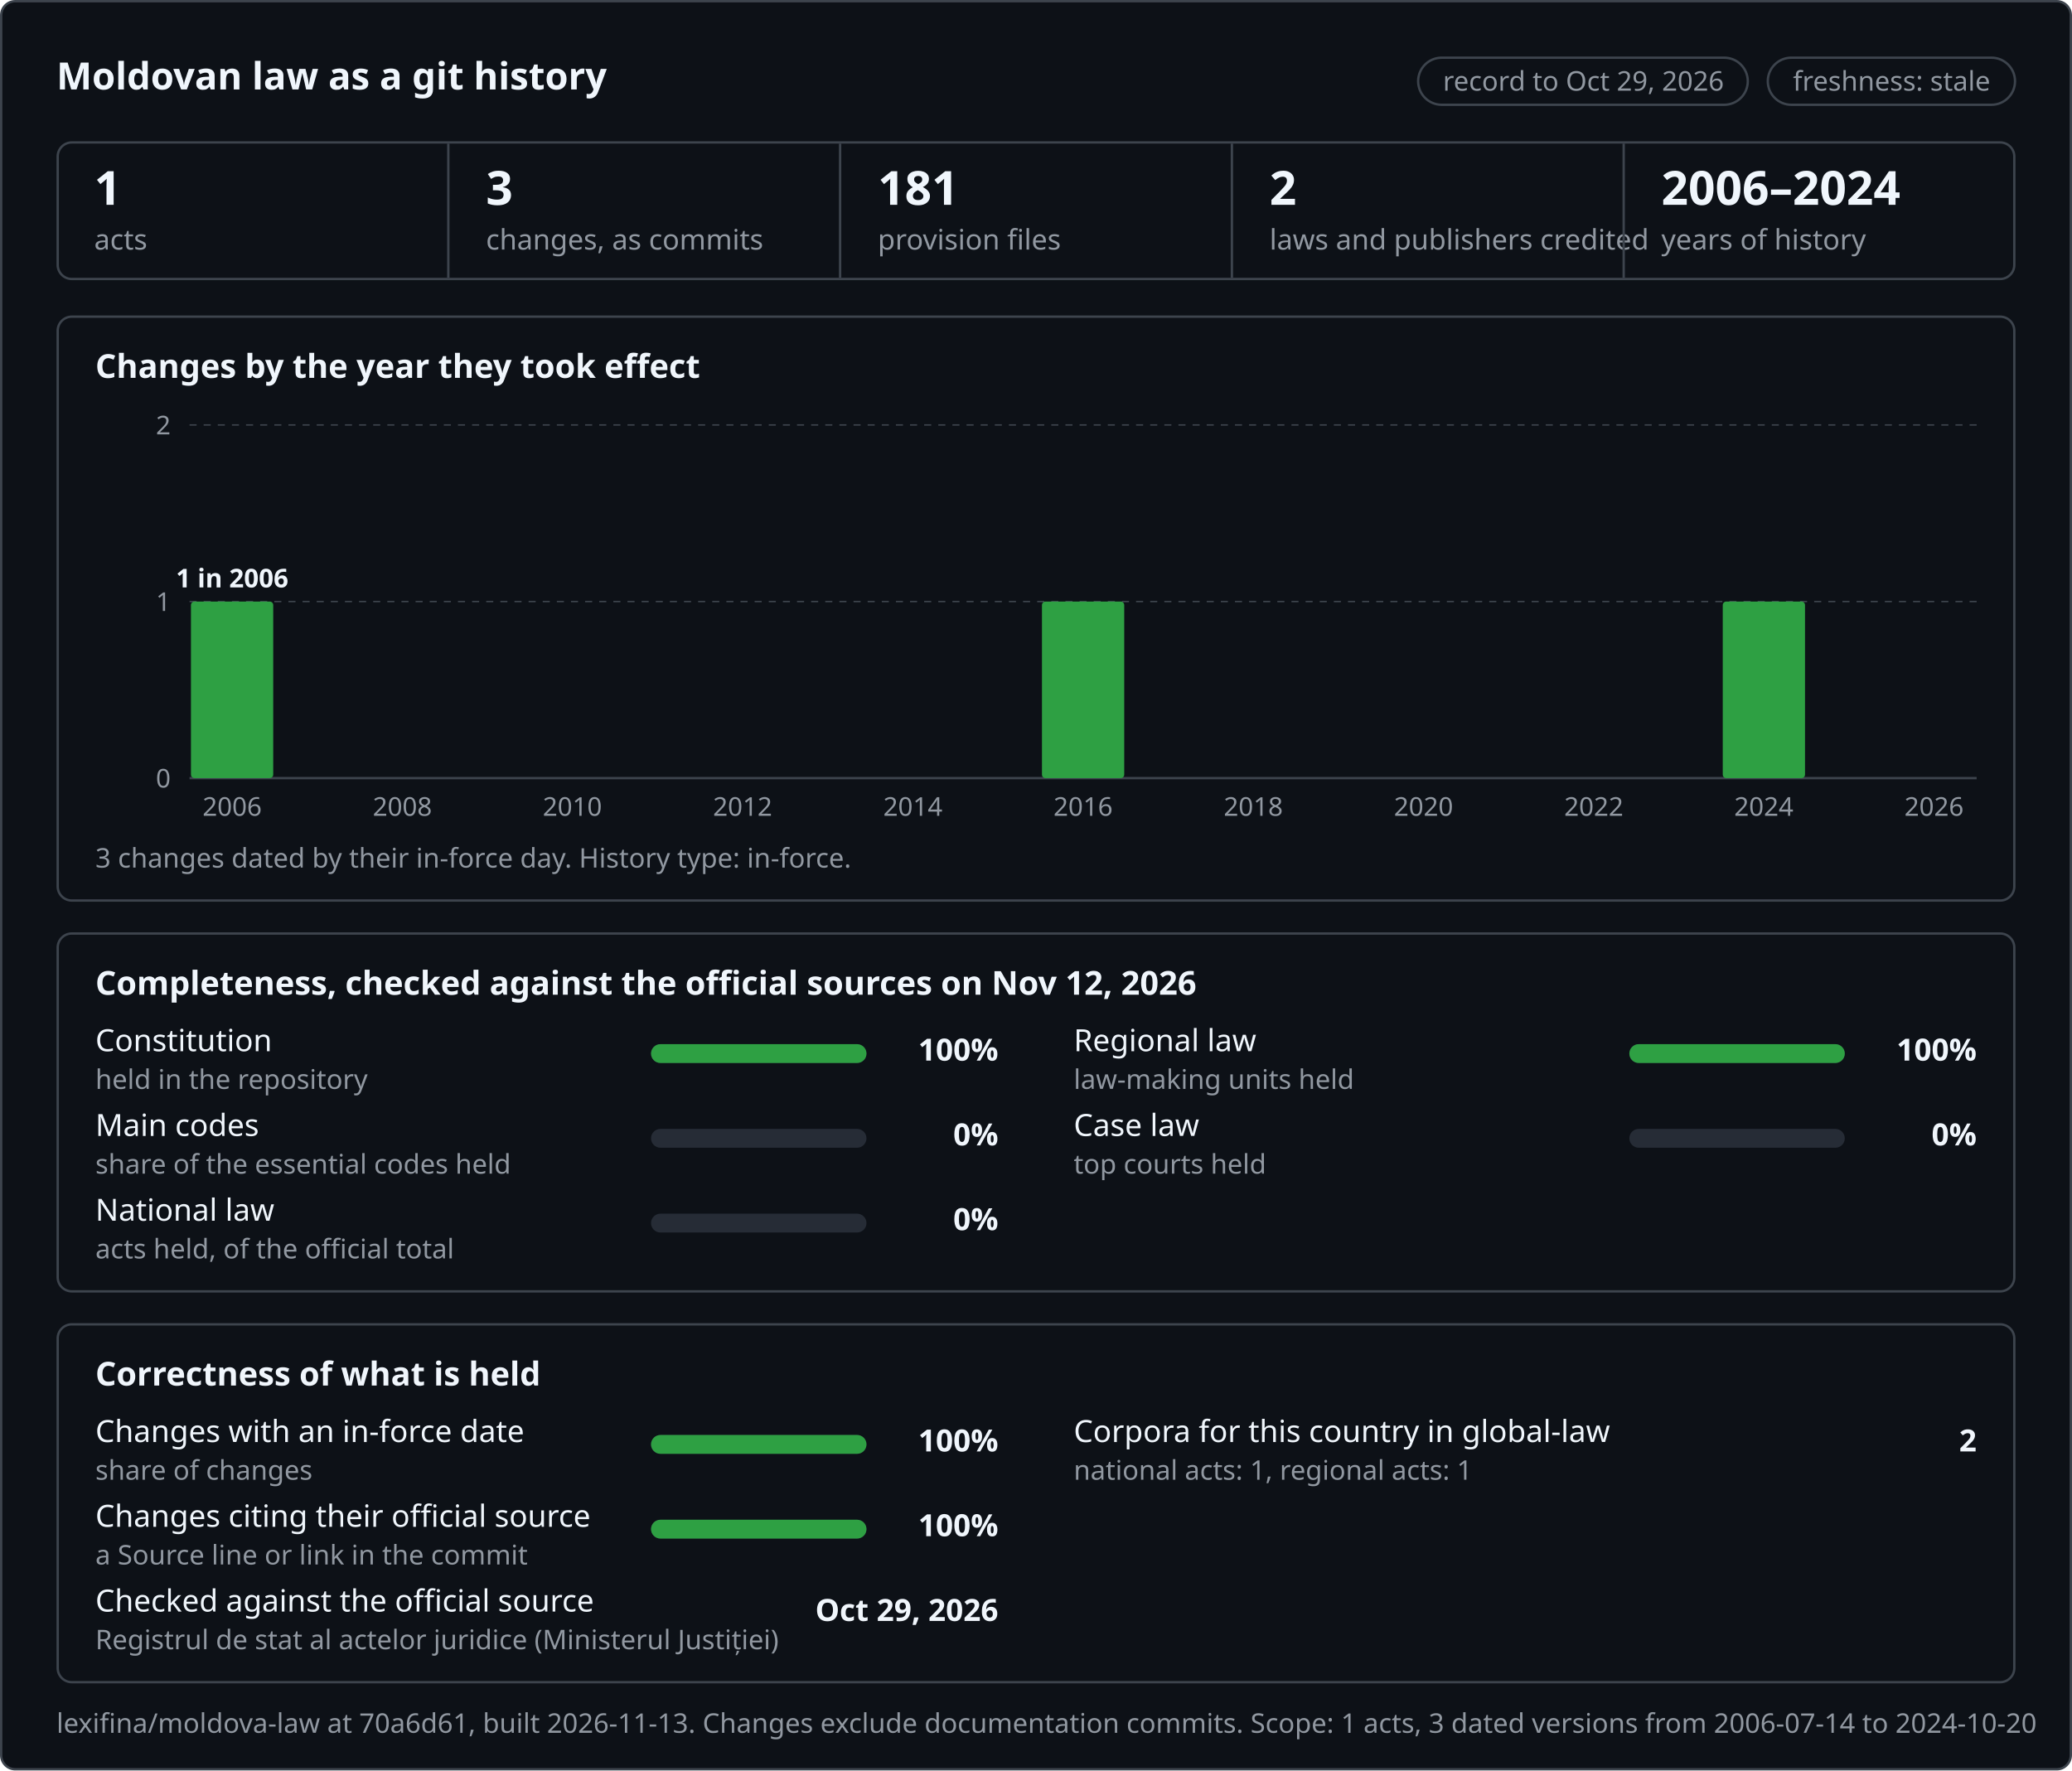
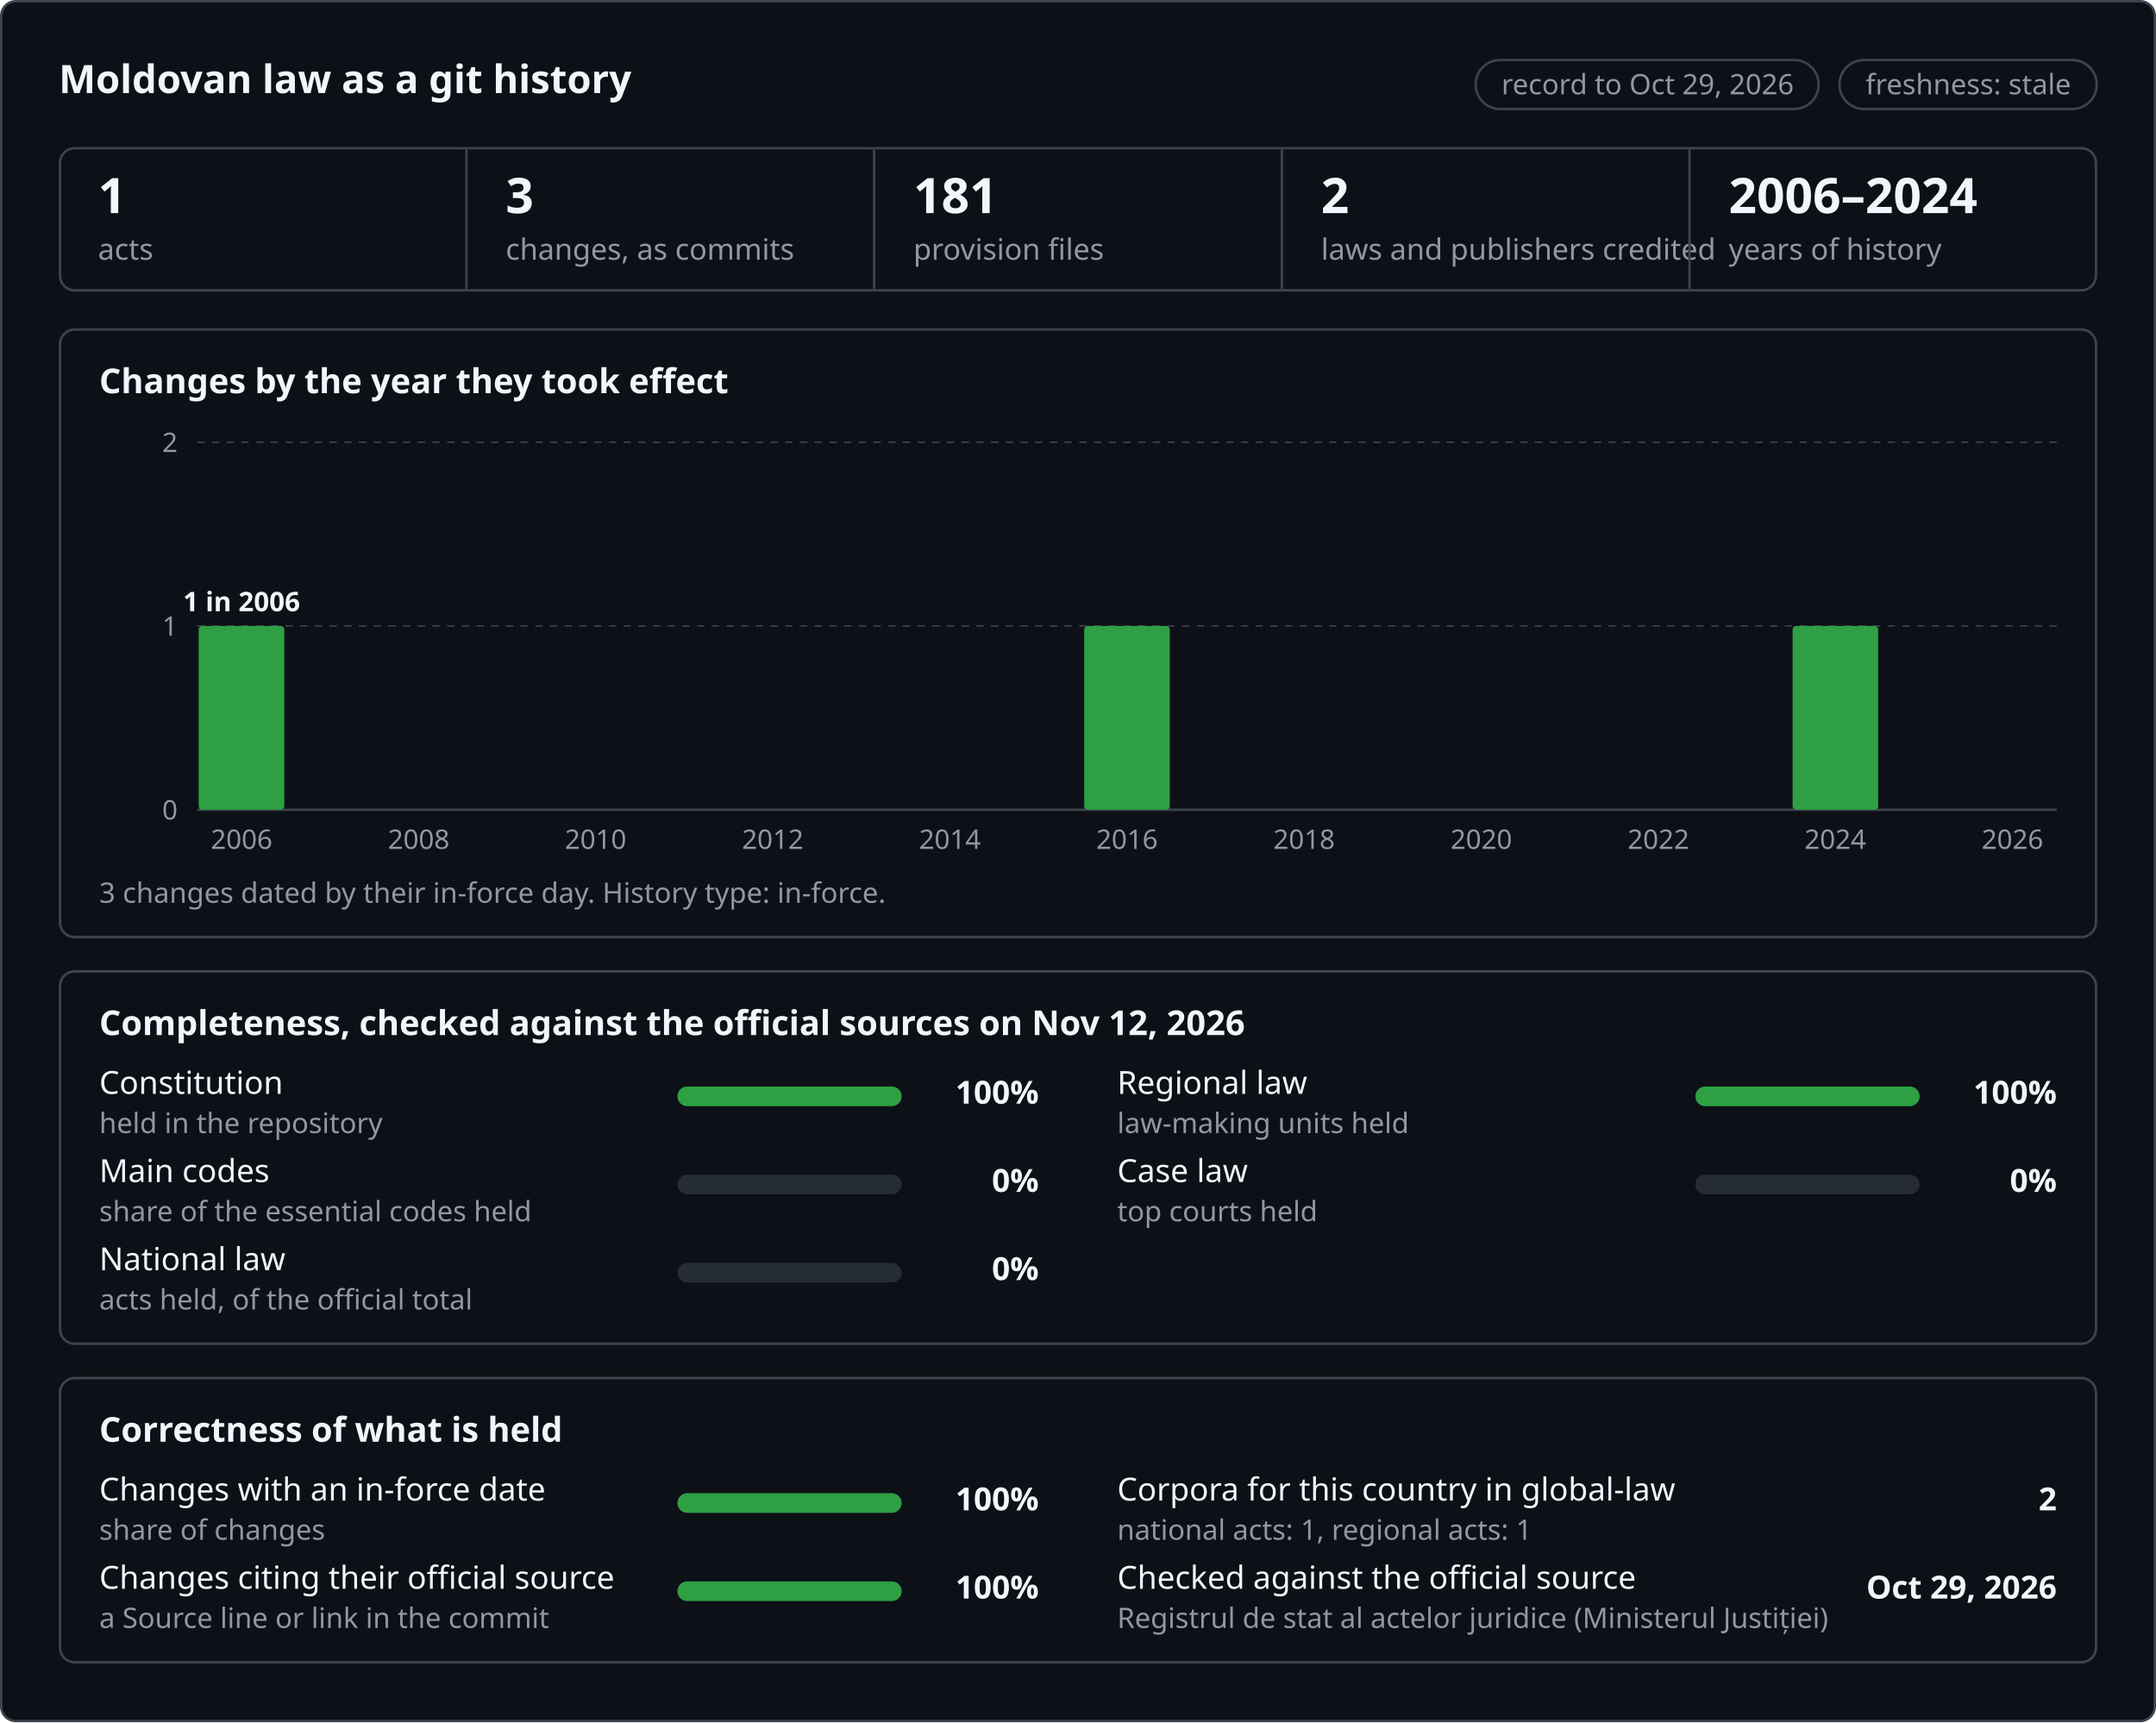
- <svg xmlns="http://www.w3.org/2000/svg" width="880" height="752" viewBox="0 0 880 752" font-family="-apple-system,BlinkMacSystemFont,Segoe UI,Noto Sans,Helvetica,Arial,sans-serif">
-   <rect x="0.5" y="0.5" width="879" height="751" rx="6" fill="#0d1117" stroke="#3d444d" />
+ <svg xmlns="http://www.w3.org/2000/svg" width="880" height="703" viewBox="0 0 880 703" font-family="-apple-system,BlinkMacSystemFont,Segoe UI,Noto Sans,Helvetica,Arial,sans-serif">
+   <rect x="0.5" y="0.5" width="879" height="702" rx="6" fill="#0d1117" stroke="#3d444d" />
  <text x="24" y="38" font-size="16" font-weight="600" fill="#f0f6fc">Moldovan law as a git history</text>
  <rect x="602.3" y="24.5" width="140" height="20" rx="10" fill="none" stroke="#3d444d" />
  <text x="672.5" y="38.5" font-size="11.5" font-weight="500" text-anchor="middle" fill="#9198a1">record to Oct 29, 2026</text>
  <rect x="750.8" y="24.5" width="105" height="20" rx="10" fill="none" stroke="#3d444d" />
  <text x="803.4" y="38.5" font-size="11.5" font-weight="500" text-anchor="middle" fill="#9198a1">freshness: stale</text>
  <rect x="24.5" y="60.5" width="831" height="58" rx="6" fill="#0d1117" stroke="#3d444d" />
  <text x="40.0" y="87" font-size="20" font-weight="600" fill="#f0f6fc">1</text>
  <text x="40.0" y="106" font-size="12" fill="#9198a1">acts</text>
  <line x1="190.4" y1="61" x2="190.4" y2="118" stroke="#3d444d" />
  <text x="206.4" y="87" font-size="20" font-weight="600" fill="#f0f6fc">3</text>
  <text x="206.4" y="106" font-size="12" fill="#9198a1">changes, as commits</text>
  <line x1="356.8" y1="61" x2="356.8" y2="118" stroke="#3d444d" />
  <text x="372.8" y="87" font-size="20" font-weight="600" fill="#f0f6fc">181</text>
  <text x="372.8" y="106" font-size="12" fill="#9198a1">provision files</text>
  <line x1="523.2" y1="61" x2="523.2" y2="118" stroke="#3d444d" />
  <text x="539.2" y="87" font-size="20" font-weight="600" fill="#f0f6fc">2</text>
  <text x="539.2" y="106" font-size="12" fill="#9198a1" textLength="142" lengthAdjust="spacingAndGlyphs">laws and publishers credited</text>
  <line x1="689.6" y1="61" x2="689.6" y2="118" stroke="#3d444d" />
  <text x="705.6" y="87" font-size="20" font-weight="600" fill="#f0f6fc">2006–2024</text>
  <text x="705.6" y="106" font-size="12" fill="#9198a1">years of history</text>
  <rect x="24.5" y="134.5" width="831" height="248" rx="6" fill="#0d1117" stroke="#3d444d" />
  <text x="40.5" y="160.5" font-size="14" font-weight="600" fill="#f0f6fc">Changes by the year they took effect</text>
  <line x1="80.5" y1="330.5" x2="839.5" y2="330.5" stroke="#3d444d" stroke-width="1" />
  <text x="72.5" y="334.5" font-size="11" text-anchor="end" fill="#9198a1">0</text>
  <line x1="80.5" y1="255.5" x2="839.5" y2="255.5" stroke="#3d444d" stroke-width="0.6" stroke-dasharray="3 3" />
  <text x="72.5" y="259.5" font-size="11" text-anchor="end" fill="#9198a1">1</text>
  <line x1="80.5" y1="180.5" x2="839.5" y2="180.5" stroke="#3d444d" stroke-width="0.6" stroke-dasharray="3 3" />
  <text x="72.5" y="184.5" font-size="11" text-anchor="end" fill="#9198a1">2</text>
  <rect x="81.10" y="255.5" width="34.94" height="75.0" rx="1.5" fill="#2ea043" />
  <text x="98.6" y="346.5" font-size="11" text-anchor="middle" fill="#9198a1">2006</text>
  <text x="98.6" y="249.5" font-size="11" font-weight="600" text-anchor="middle" fill="#f0f6fc">1 in 2006</text>
  <text x="170.9" y="346.5" font-size="11" text-anchor="middle" fill="#9198a1">2008</text>
  <text x="243.1" y="346.5" font-size="11" text-anchor="middle" fill="#9198a1">2010</text>
  <text x="315.4" y="346.5" font-size="11" text-anchor="middle" fill="#9198a1">2012</text>
  <text x="387.7" y="346.5" font-size="11" text-anchor="middle" fill="#9198a1">2014</text>
  <rect x="442.53" y="255.5" width="34.94" height="75.0" rx="1.5" fill="#2ea043" />
  <text x="460.0" y="346.5" font-size="11" text-anchor="middle" fill="#9198a1">2016</text>
  <text x="532.3" y="346.5" font-size="11" text-anchor="middle" fill="#9198a1">2018</text>
  <text x="604.6" y="346.5" font-size="11" text-anchor="middle" fill="#9198a1">2020</text>
  <text x="676.9" y="346.5" font-size="11" text-anchor="middle" fill="#9198a1">2022</text>
  <rect x="731.67" y="255.5" width="34.94" height="75.0" rx="1.5" fill="#2ea043" />
  <text x="749.1" y="346.5" font-size="11" text-anchor="middle" fill="#9198a1">2024</text>
  <text x="821.4" y="346.5" font-size="11" text-anchor="middle" fill="#9198a1">2026</text>
  <text x="40.5" y="368.5" font-size="11.5" fill="#9198a1">3 changes dated by their in-force day. History type: in-force.</text>
  <rect x="24.5" y="396.5" width="831" height="152" rx="6" fill="#0d1117" stroke="#3d444d" />
  <text x="40.5" y="422.5" font-size="14" font-weight="600" fill="#f0f6fc">Completeness, checked against the official sources on Nov 12, 2026</text>
  <text x="40.5" y="446.5" font-size="13" fill="#f0f6fc">Constitution</text>
  <text x="40.5" y="462.5" font-size="11.5" fill="#9198a1">held in the repository</text>
  <g>
    <rect x="276.5" y="443.5" width="91.5" height="8" rx="4" fill="#262c36" />
    <rect x="276.5" y="443.5" width="91.5" height="8" rx="4" fill="#2ea043" />
  </g>
  <text x="424.0" y="450.5" font-size="13" font-weight="600" text-anchor="end" fill="#f0f6fc">100%</text>
  <text x="40.5" y="482.5" font-size="13" fill="#f0f6fc">Main codes</text>
  <text x="40.5" y="498.5" font-size="11.5" fill="#9198a1">share of the essential codes held</text>
  <g>
    <rect x="276.5" y="479.5" width="91.5" height="8" rx="4" fill="#262c36" />
  </g>
  <text x="424.0" y="486.5" font-size="13" font-weight="600" text-anchor="end" fill="#f0f6fc">0%</text>
  <text x="40.5" y="518.5" font-size="13" fill="#f0f6fc">National law</text>
  <text x="40.5" y="534.5" font-size="11.5" fill="#9198a1">acts held, of the official total</text>
  <g>
    <rect x="276.5" y="515.5" width="91.5" height="8" rx="4" fill="#262c36" />
  </g>
  <text x="424.0" y="522.5" font-size="13" font-weight="600" text-anchor="end" fill="#f0f6fc">0%</text>
  <text x="456.0" y="446.5" font-size="13" fill="#f0f6fc">Regional law</text>
  <text x="456.0" y="462.5" font-size="11.5" fill="#9198a1">law-making units held</text>
  <g>
    <rect x="692.0" y="443.5" width="91.5" height="8" rx="4" fill="#262c36" />
    <rect x="692.0" y="443.5" width="91.5" height="8" rx="4" fill="#2ea043" />
  </g>
  <text x="839.5" y="450.5" font-size="13" font-weight="600" text-anchor="end" fill="#f0f6fc">100%</text>
  <text x="456.0" y="482.5" font-size="13" fill="#f0f6fc">Case law</text>
  <text x="456.0" y="498.5" font-size="11.5" fill="#9198a1">top courts held</text>
  <g>
    <rect x="692.0" y="479.5" width="91.5" height="8" rx="4" fill="#262c36" />
  </g>
  <text x="839.5" y="486.5" font-size="13" font-weight="600" text-anchor="end" fill="#f0f6fc">0%</text>
-   <rect x="24.5" y="562.5" width="831" height="152" rx="6" fill="#0d1117" stroke="#3d444d" />
+   <rect x="24.5" y="562.5" width="831" height="116" rx="6" fill="#0d1117" stroke="#3d444d" />
  <text x="40.5" y="588.5" font-size="14" font-weight="600" fill="#f0f6fc">Correctness of what is held</text>
  <text x="40.5" y="612.5" font-size="13" fill="#f0f6fc">Changes with an in-force date</text>
  <text x="40.5" y="628.5" font-size="11.5" fill="#9198a1">share of changes</text>
  <g>
    <rect x="276.5" y="609.5" width="91.5" height="8" rx="4" fill="#262c36" />
    <rect x="276.5" y="609.5" width="91.5" height="8" rx="4" fill="#2ea043" />
  </g>
  <text x="424.0" y="616.5" font-size="13" font-weight="600" text-anchor="end" fill="#f0f6fc">100%</text>
  <text x="40.5" y="648.5" font-size="13" fill="#f0f6fc">Changes citing their official source</text>
  <text x="40.5" y="664.5" font-size="11.5" fill="#9198a1">a Source line or link in the commit</text>
  <g>
    <rect x="276.5" y="645.5" width="91.5" height="8" rx="4" fill="#262c36" />
    <rect x="276.5" y="645.5" width="91.5" height="8" rx="4" fill="#2ea043" />
  </g>
  <text x="424.0" y="652.5" font-size="13" font-weight="600" text-anchor="end" fill="#f0f6fc">100%</text>
-   <text x="40.5" y="684.5" font-size="13" fill="#f0f6fc">Checked against the official source</text>
-   <text x="40.5" y="700.5" font-size="11.5" fill="#9198a1">Registrul de stat al actelor juridice (Ministerul Justiției)</text>
-   <text x="424.0" y="688.5" font-size="13" font-weight="600" text-anchor="end" fill="#f0f6fc">Oct 29, 2026</text>
  <text x="456.0" y="612.5" font-size="13" fill="#f0f6fc">Corpora for this country in global-law</text>
  <text x="456.0" y="628.5" font-size="11.5" fill="#9198a1">national acts: 1, regional acts: 1</text>
  <text x="839.5" y="616.5" font-size="13" font-weight="600" text-anchor="end" fill="#f0f6fc">2</text>
-   <text x="24" y="736" font-size="11.5" fill="#9198a1">lexifina/moldova-law at 70a6d61, built 2026-11-13. Changes exclude documentation commits. Scope: 1 acts, 3 dated versions from 2006-07-14 to 2024-10-20</text>
+   <text x="456.0" y="648.5" font-size="13" fill="#f0f6fc">Checked against the official source</text>
+   <text x="456.0" y="664.5" font-size="11.5" fill="#9198a1">Registrul de stat al actelor juridice (Ministerul Justiției)</text>
+   <text x="839.5" y="652.5" font-size="13" font-weight="600" text-anchor="end" fill="#f0f6fc">Oct 29, 2026</text>
</svg>
